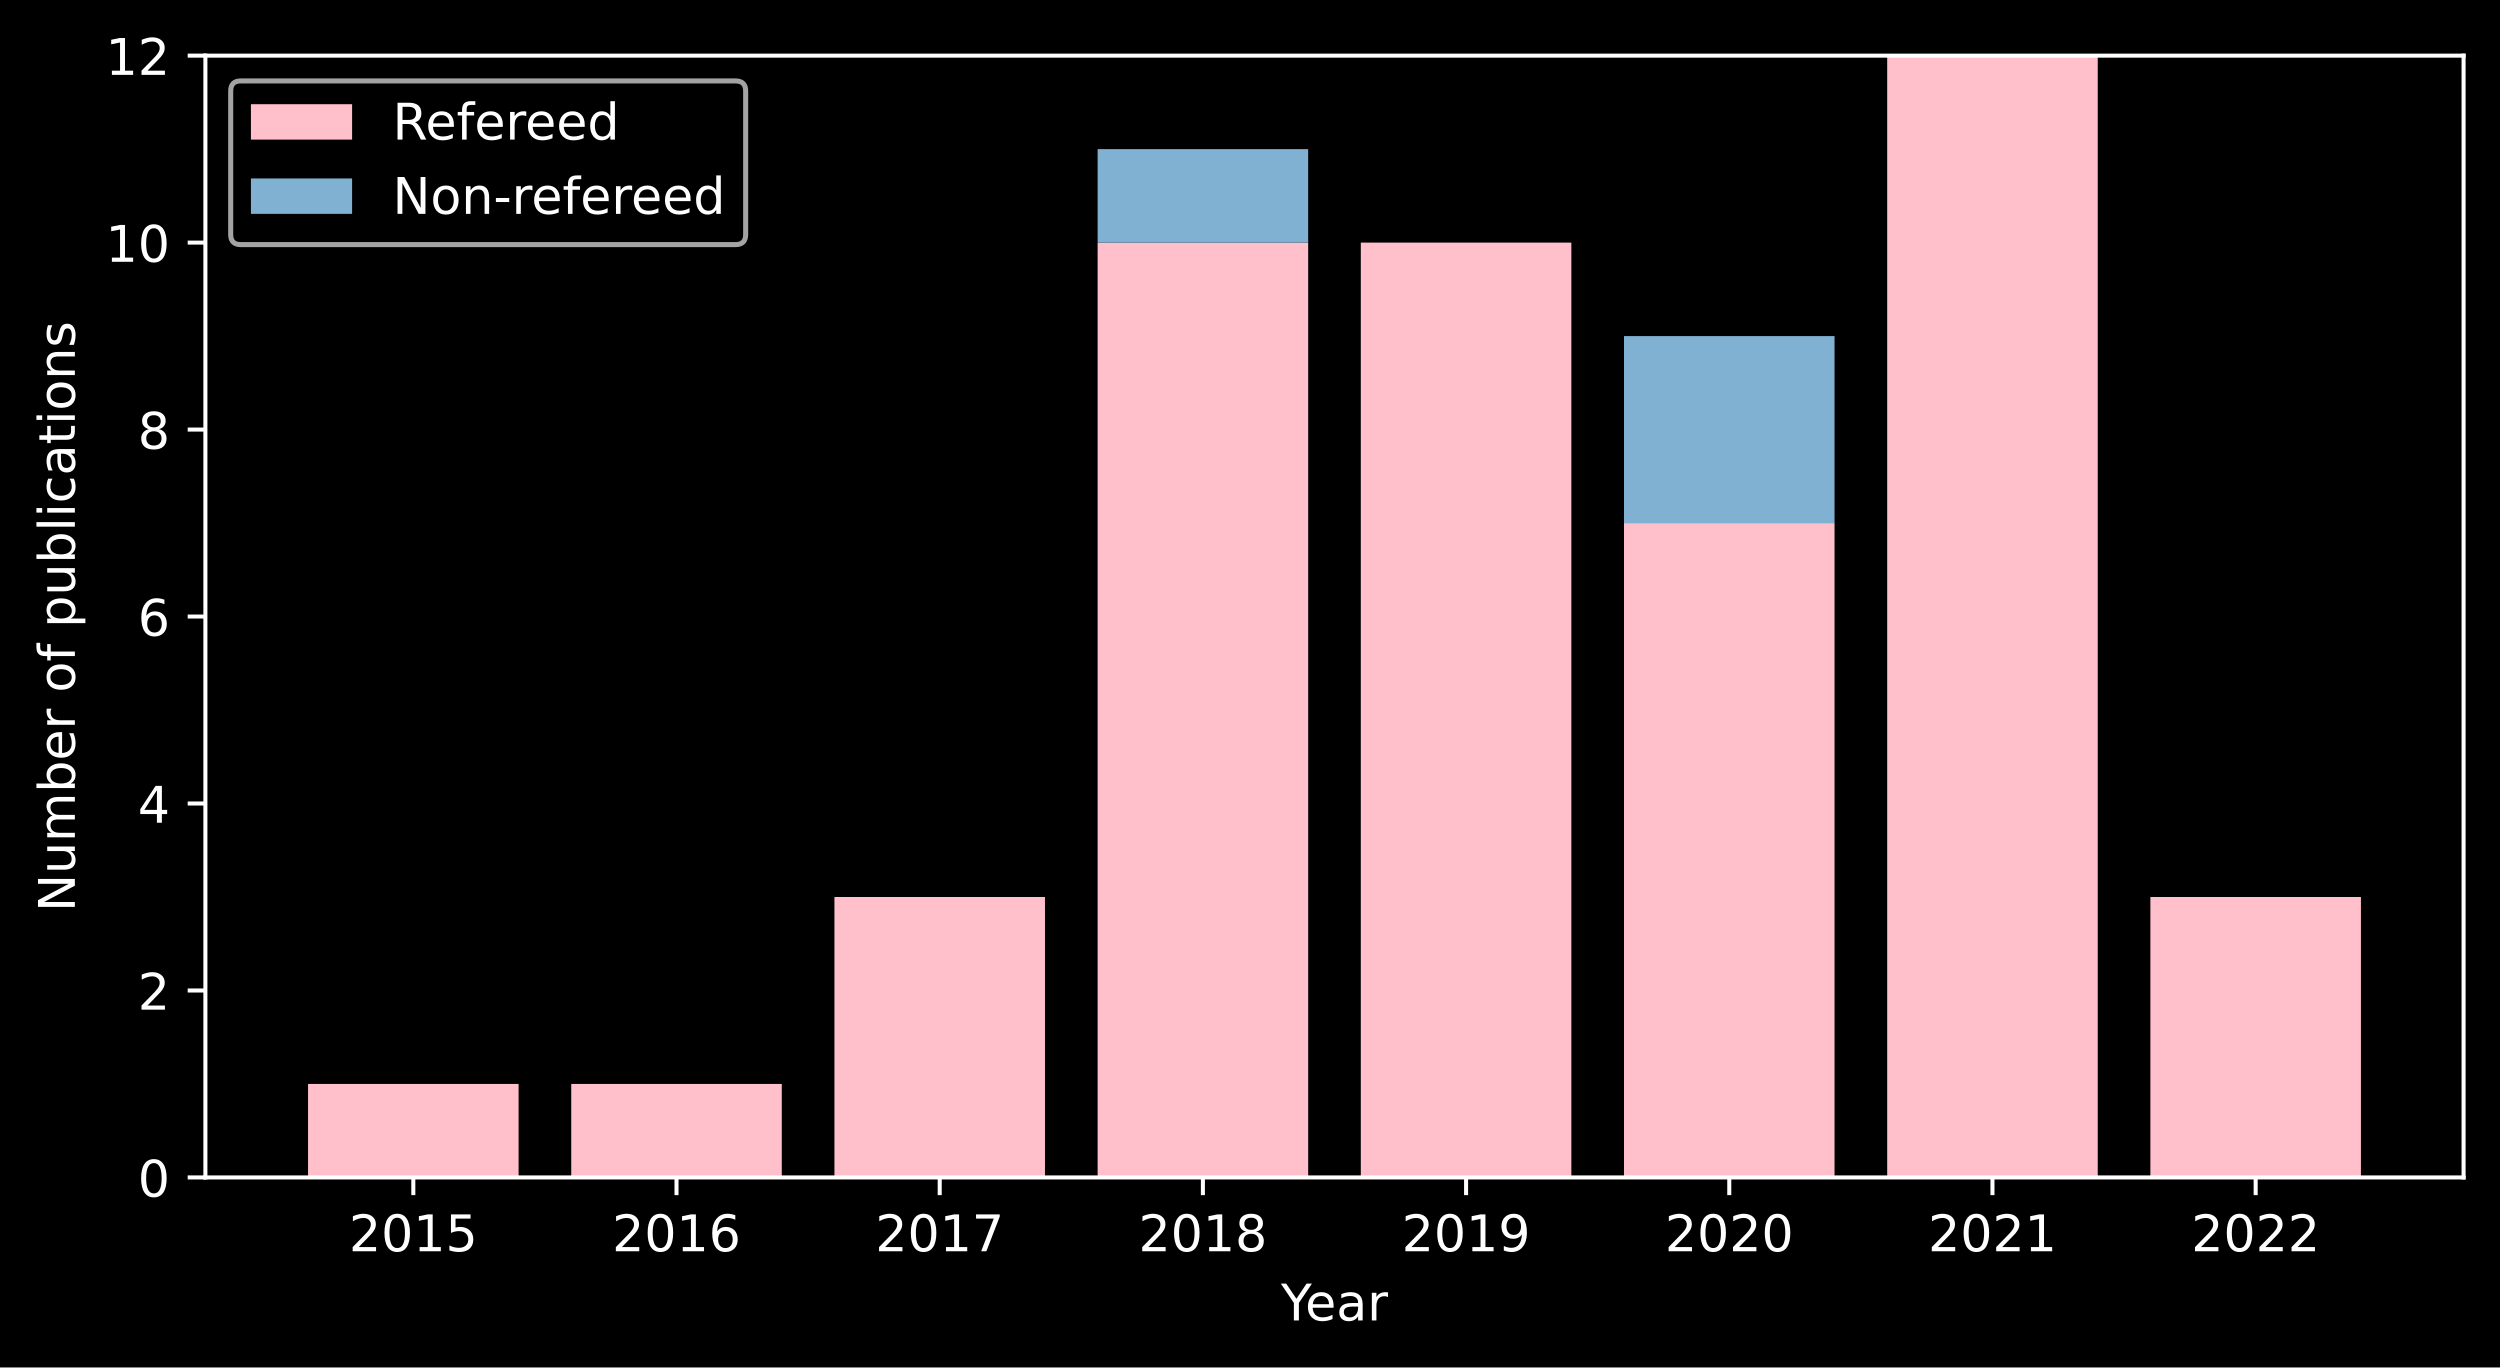
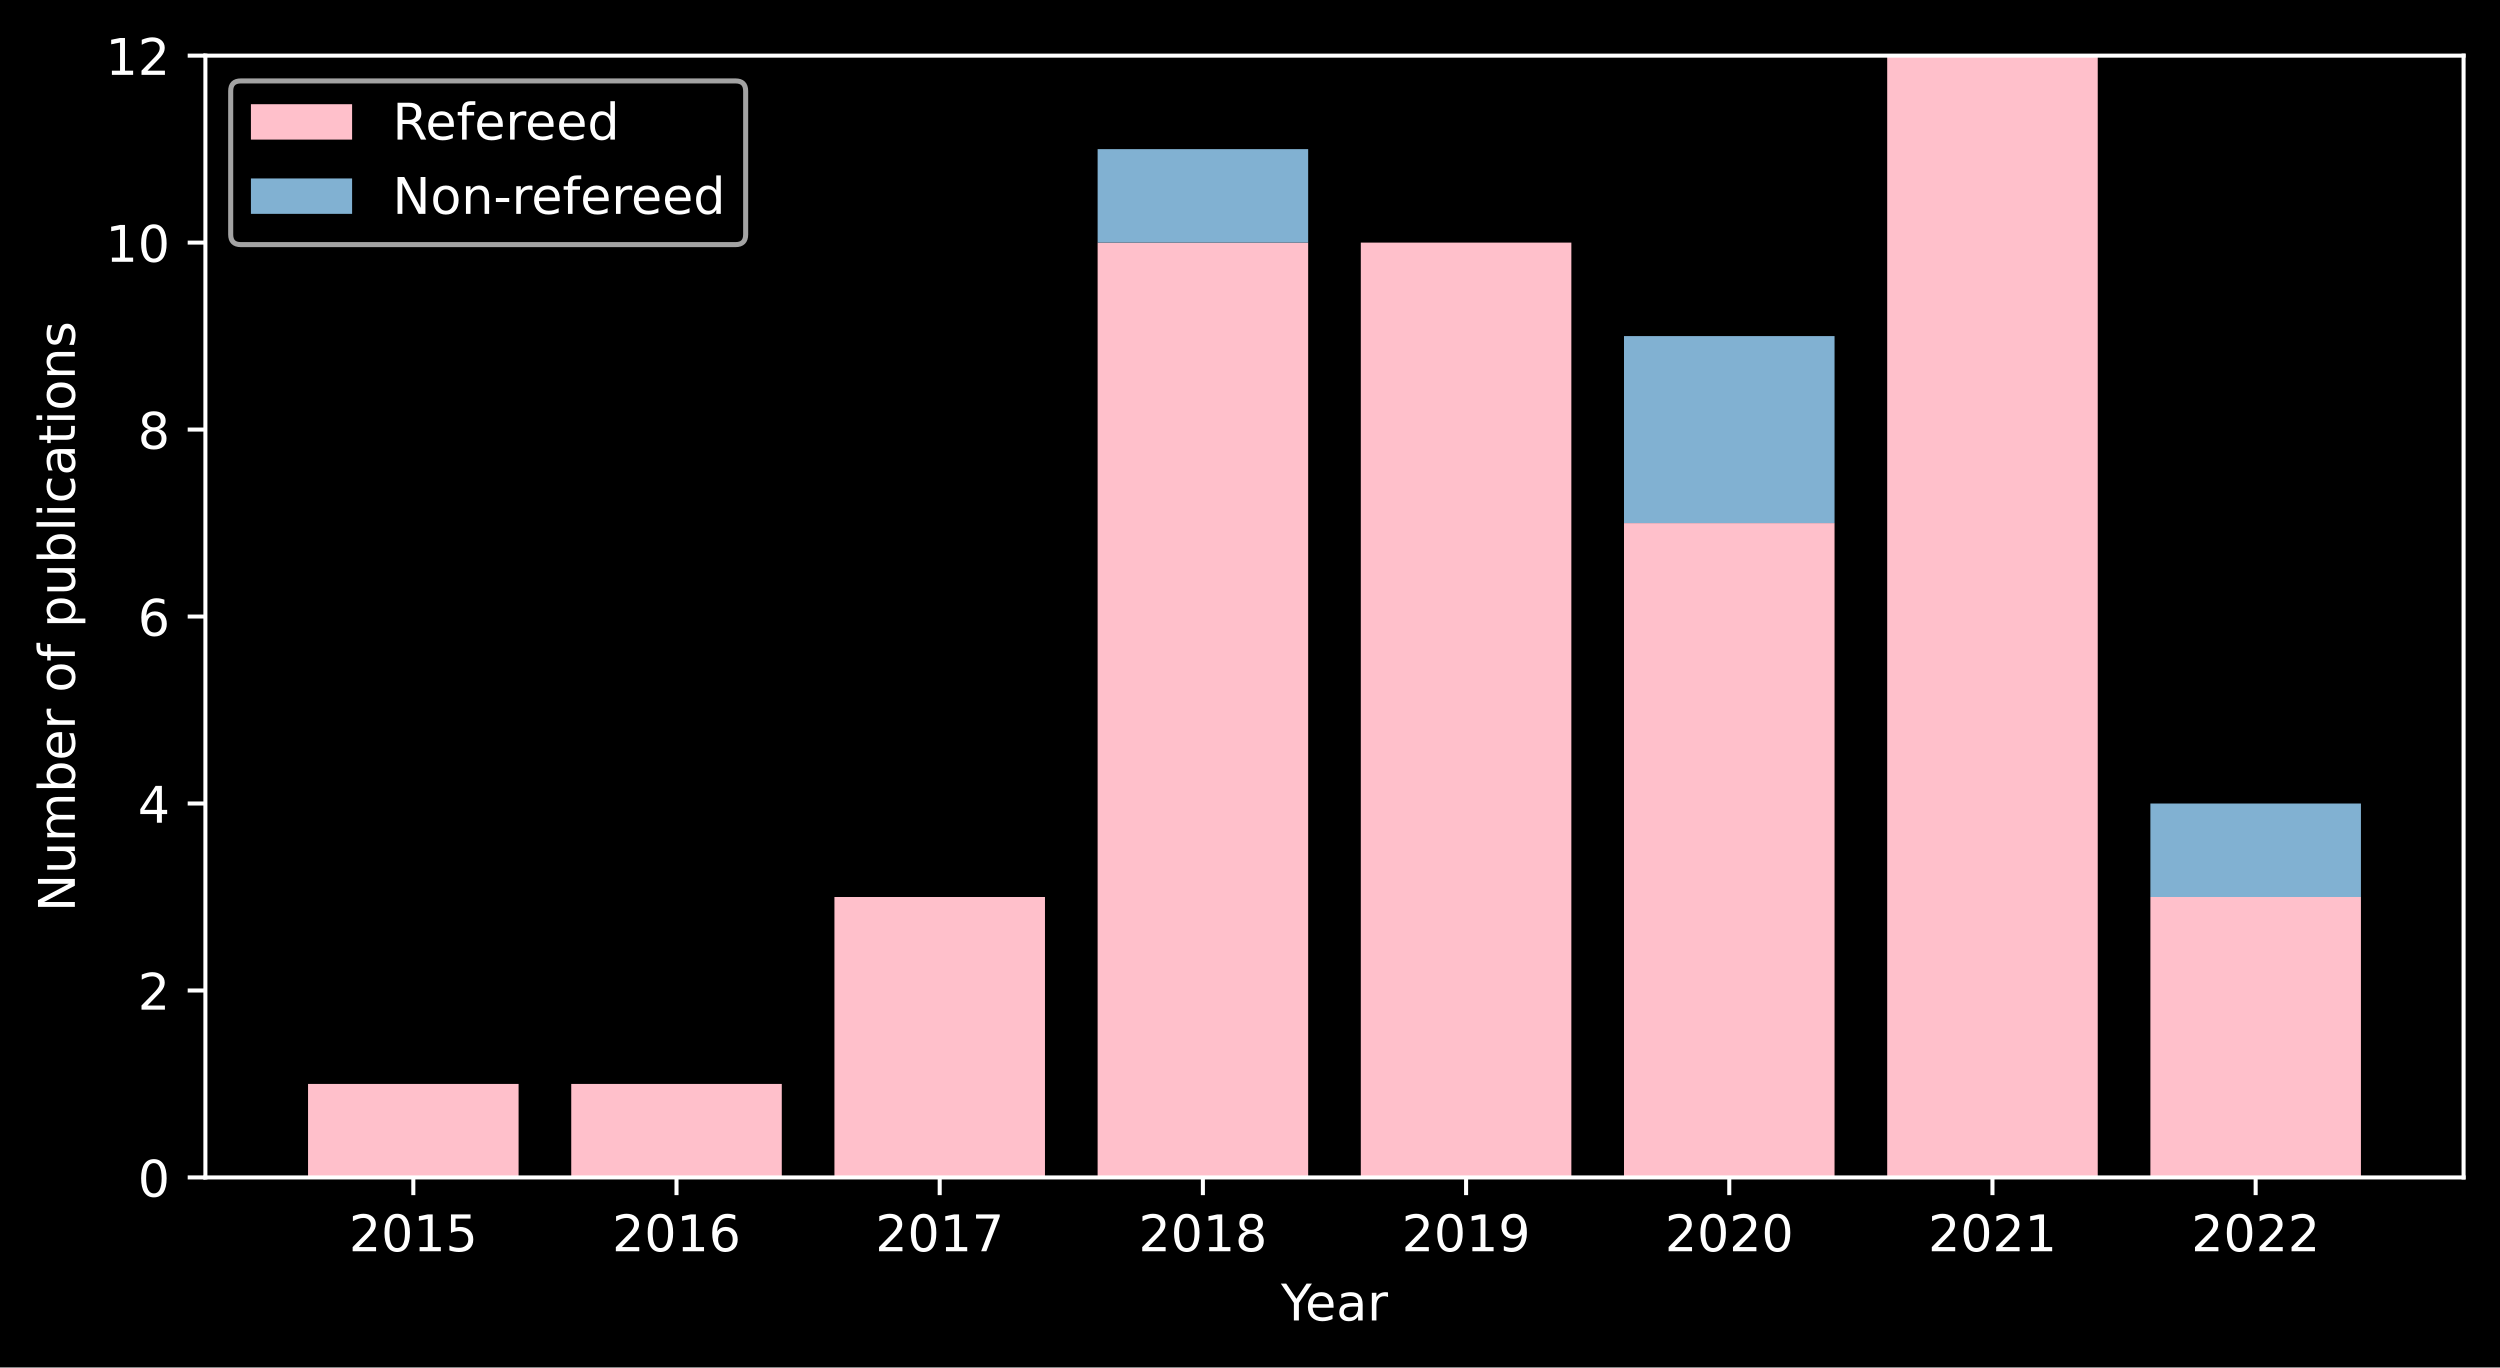
<svg xmlns="http://www.w3.org/2000/svg" xmlns:xlink="http://www.w3.org/1999/xlink" width="494.203pt" height="270.315pt" viewBox="0 0 494.203 270.315" version="1.1">
  <defs>
    <style type="text/css">*{stroke-linejoin: round; stroke-linecap: butt}</style>
  </defs>
  <g id="figure_1">
    <g id="patch_1">
      <path d="M 0 270.315  L 494.203 270.315  L 494.203 0  L 0 0  z " />
    </g>
    <g id="axes_1">
      <g id="patch_2">
        <path d="M 40.603 232.759  L 487.003 232.759  L 487.003 10.999  L 40.603 10.999  z " />
      </g>
      <g id="patch_3">
-         <path d="M 425.09 232.759  L 466.712 232.759  L 466.712 177.319  L 425.09 177.319  z " clip-path="url(#pf530184b97)" style="fill: #ffc0cb" />
+         <path d="M 425.09 232.759  L 466.712 232.759  L 466.712 177.319  L 425.09 177.319  z " clip-path="url(#pcf5560fb74)" style="fill: #ffc0cb" />
      </g>
      <g id="patch_4">
-         <path d="M 373.062 232.759  L 414.684 232.759  L 414.684 10.999  L 373.062 10.999  z " clip-path="url(#pf530184b97)" style="fill: #ffc0cb" />
+         <path d="M 373.062 232.759  L 414.684 232.759  L 414.684 10.999  L 373.062 10.999  z " clip-path="url(#pcf5560fb74)" style="fill: #ffc0cb" />
      </g>
      <g id="patch_5">
-         <path d="M 321.034 232.759  L 362.656 232.759  L 362.656 103.399  L 321.034 103.399  z " clip-path="url(#pf530184b97)" style="fill: #ffc0cb" />
+         <path d="M 321.034 232.759  L 362.656 232.759  L 362.656 103.399  L 321.034 103.399  z " clip-path="url(#pcf5560fb74)" style="fill: #ffc0cb" />
      </g>
      <g id="patch_6">
-         <path d="M 269.006 232.759  L 310.628 232.759  L 310.628 47.959  L 269.006 47.959  z " clip-path="url(#pf530184b97)" style="fill: #ffc0cb" />
+         <path d="M 269.006 232.759  L 310.628 232.759  L 310.628 47.959  L 269.006 47.959  z " clip-path="url(#pcf5560fb74)" style="fill: #ffc0cb" />
      </g>
      <g id="patch_7">
-         <path d="M 216.978 232.759  L 258.6 232.759  L 258.6 47.959  L 216.978 47.959  z " clip-path="url(#pf530184b97)" style="fill: #ffc0cb" />
+         <path d="M 216.978 232.759  L 258.6 232.759  L 258.6 47.959  L 216.978 47.959  z " clip-path="url(#pcf5560fb74)" style="fill: #ffc0cb" />
      </g>
      <g id="patch_8">
-         <path d="M 164.95 232.759  L 206.572 232.759  L 206.572 177.319  L 164.95 177.319  z " clip-path="url(#pf530184b97)" style="fill: #ffc0cb" />
+         <path d="M 164.95 232.759  L 206.572 232.759  L 206.572 177.319  L 164.95 177.319  z " clip-path="url(#pcf5560fb74)" style="fill: #ffc0cb" />
      </g>
      <g id="patch_9">
-         <path d="M 112.922 232.759  L 154.544 232.759  L 154.544 214.279  L 112.922 214.279  z " clip-path="url(#pf530184b97)" style="fill: #ffc0cb" />
+         <path d="M 112.922 232.759  L 154.544 232.759  L 154.544 214.279  L 112.922 214.279  z " clip-path="url(#pcf5560fb74)" style="fill: #ffc0cb" />
      </g>
      <g id="patch_10">
-         <path d="M 60.894 232.759  L 102.516 232.759  L 102.516 214.279  L 60.894 214.279  z " clip-path="url(#pf530184b97)" style="fill: #ffc0cb" />
+         <path d="M 60.894 232.759  L 102.516 232.759  L 102.516 214.279  L 60.894 214.279  z " clip-path="url(#pcf5560fb74)" style="fill: #ffc0cb" />
      </g>
      <g id="patch_11">
-         <path d="M 425.09 177.319  L 466.712 177.319  L 466.712 177.319  L 425.09 177.319  z " clip-path="url(#pf530184b97)" style="fill: #81b1d2" />
+         <path d="M 425.09 177.319  L 466.712 177.319  L 466.712 158.839  L 425.09 158.839  z " clip-path="url(#pcf5560fb74)" style="fill: #81b1d2" />
      </g>
      <g id="patch_12">
-         <path d="M 373.062 10.999  L 414.684 10.999  L 414.684 10.999  L 373.062 10.999  z " clip-path="url(#pf530184b97)" style="fill: #81b1d2" />
+         <path d="M 373.062 10.999  L 414.684 10.999  L 414.684 10.999  L 373.062 10.999  z " clip-path="url(#pcf5560fb74)" style="fill: #81b1d2" />
      </g>
      <g id="patch_13">
-         <path d="M 321.034 103.399  L 362.656 103.399  L 362.656 66.439  L 321.034 66.439  z " clip-path="url(#pf530184b97)" style="fill: #81b1d2" />
+         <path d="M 321.034 103.399  L 362.656 103.399  L 362.656 66.439  L 321.034 66.439  z " clip-path="url(#pcf5560fb74)" style="fill: #81b1d2" />
      </g>
      <g id="patch_14">
-         <path d="M 269.006 47.959  L 310.628 47.959  L 310.628 47.959  L 269.006 47.959  z " clip-path="url(#pf530184b97)" style="fill: #81b1d2" />
+         <path d="M 269.006 47.959  L 310.628 47.959  L 310.628 47.959  L 269.006 47.959  z " clip-path="url(#pcf5560fb74)" style="fill: #81b1d2" />
      </g>
      <g id="patch_15">
-         <path d="M 216.978 47.959  L 258.6 47.959  L 258.6 29.479  L 216.978 29.479  z " clip-path="url(#pf530184b97)" style="fill: #81b1d2" />
+         <path d="M 216.978 47.959  L 258.6 47.959  L 258.6 29.479  L 216.978 29.479  z " clip-path="url(#pcf5560fb74)" style="fill: #81b1d2" />
      </g>
      <g id="patch_16">
-         <path d="M 164.95 177.319  L 206.572 177.319  L 206.572 177.319  L 164.95 177.319  z " clip-path="url(#pf530184b97)" style="fill: #81b1d2" />
+         <path d="M 164.95 177.319  L 206.572 177.319  L 206.572 177.319  L 164.95 177.319  z " clip-path="url(#pcf5560fb74)" style="fill: #81b1d2" />
      </g>
      <g id="patch_17">
-         <path d="M 112.922 214.279  L 154.544 214.279  L 154.544 214.279  L 112.922 214.279  z " clip-path="url(#pf530184b97)" style="fill: #81b1d2" />
+         <path d="M 112.922 214.279  L 154.544 214.279  L 154.544 214.279  L 112.922 214.279  z " clip-path="url(#pcf5560fb74)" style="fill: #81b1d2" />
      </g>
      <g id="patch_18">
-         <path d="M 60.894 214.279  L 102.516 214.279  L 102.516 214.279  L 60.894 214.279  z " clip-path="url(#pf530184b97)" style="fill: #81b1d2" />
+         <path d="M 60.894 214.279  L 102.516 214.279  L 102.516 214.279  L 60.894 214.279  z " clip-path="url(#pcf5560fb74)" style="fill: #81b1d2" />
      </g>
      <g id="matplotlib.axis_1">
        <g id="xtick_1">
          <g id="line2d_1">
            <defs>
-               <path id="m9519fcb825" d="M 0 0  L 0 3.5  " style="stroke: #ffffff; stroke-width: 0.8" />
-             </defs>
-             <g>
-               <use xlink:href="#m9519fcb825" x="445.901" y="232.759" style="fill: #ffffff; stroke: #ffffff; stroke-width: 0.8" />
+               <path id="m2283ac51fc" d="M 0 0  L 0 3.5  " style="stroke: #ffffff; stroke-width: 0.8" />
+             </defs>
+             <g>
+               <use xlink:href="#m2283ac51fc" x="445.901" y="232.759" style="fill: #ffffff; stroke: #ffffff; stroke-width: 0.8" />
            </g>
          </g>
          <g id="text_1">
            <g style="fill: #ffffff" transform="translate(433.176 247.3577)scale(0.1 -0.1)">
              <defs>
                <path id="DejaVuSans-32" d="M 1228 531  L 3431 531  L 3431 0  L 469 0  L 469 531  Q 828 903 1448 1529  Q 2069 2156 2228 2338  Q 2531 2678 2651 2914  Q 2772 3150 2772 3378  Q 2772 3750 2511 3984  Q 2250 4219 1831 4219  Q 1534 4219 1204 4116  Q 875 4013 500 3803  L 500 4441  Q 881 4594 1212 4672  Q 1544 4750 1819 4750  Q 2544 4750 2975 4387  Q 3406 4025 3406 3419  Q 3406 3131 3298 2873  Q 3191 2616 2906 2266  Q 2828 2175 2409 1742  Q 1991 1309 1228 531  z " transform="scale(0.015625)" />
                <path id="DejaVuSans-30" d="M 2034 4250  Q 1547 4250 1301 3770  Q 1056 3291 1056 2328  Q 1056 1369 1301 889  Q 1547 409 2034 409  Q 2525 409 2770 889  Q 3016 1369 3016 2328  Q 3016 3291 2770 3770  Q 2525 4250 2034 4250  z M 2034 4750  Q 2819 4750 3233 4129  Q 3647 3509 3647 2328  Q 3647 1150 3233 529  Q 2819 -91 2034 -91  Q 1250 -91 836 529  Q 422 1150 422 2328  Q 422 3509 836 4129  Q 1250 4750 2034 4750  z " transform="scale(0.015625)" />
              </defs>
              <use xlink:href="#DejaVuSans-32" />
              <use xlink:href="#DejaVuSans-30" x="63.623" />
              <use xlink:href="#DejaVuSans-32" x="127.246" />
              <use xlink:href="#DejaVuSans-32" x="190.869" />
            </g>
          </g>
        </g>
        <g id="xtick_2">
          <g id="line2d_2">
            <g>
-               <use xlink:href="#m9519fcb825" x="393.873" y="232.759" style="fill: #ffffff; stroke: #ffffff; stroke-width: 0.8" />
+               <use xlink:href="#m2283ac51fc" x="393.873" y="232.759" style="fill: #ffffff; stroke: #ffffff; stroke-width: 0.8" />
            </g>
          </g>
          <g id="text_2">
            <g style="fill: #ffffff" transform="translate(381.1481 247.3577)scale(0.1 -0.1)">
              <defs>
                <path id="DejaVuSans-31" d="M 794 531  L 1825 531  L 1825 4091  L 703 3866  L 703 4441  L 1819 4666  L 2450 4666  L 2450 531  L 3481 531  L 3481 0  L 794 0  L 794 531  z " transform="scale(0.015625)" />
              </defs>
              <use xlink:href="#DejaVuSans-32" />
              <use xlink:href="#DejaVuSans-30" x="63.623" />
              <use xlink:href="#DejaVuSans-32" x="127.246" />
              <use xlink:href="#DejaVuSans-31" x="190.869" />
            </g>
          </g>
        </g>
        <g id="xtick_3">
          <g id="line2d_3">
            <g>
-               <use xlink:href="#m9519fcb825" x="341.845" y="232.759" style="fill: #ffffff; stroke: #ffffff; stroke-width: 0.8" />
+               <use xlink:href="#m2283ac51fc" x="341.845" y="232.759" style="fill: #ffffff; stroke: #ffffff; stroke-width: 0.8" />
            </g>
          </g>
          <g id="text_3">
            <g style="fill: #ffffff" transform="translate(329.1201 247.3577)scale(0.1 -0.1)">
              <use xlink:href="#DejaVuSans-32" />
              <use xlink:href="#DejaVuSans-30" x="63.623" />
              <use xlink:href="#DejaVuSans-32" x="127.246" />
              <use xlink:href="#DejaVuSans-30" x="190.869" />
            </g>
          </g>
        </g>
        <g id="xtick_4">
          <g id="line2d_4">
            <g>
-               <use xlink:href="#m9519fcb825" x="289.817" y="232.759" style="fill: #ffffff; stroke: #ffffff; stroke-width: 0.8" />
+               <use xlink:href="#m2283ac51fc" x="289.817" y="232.759" style="fill: #ffffff; stroke: #ffffff; stroke-width: 0.8" />
            </g>
          </g>
          <g id="text_4">
            <g style="fill: #ffffff" transform="translate(277.0921 247.3577)scale(0.1 -0.1)">
              <defs>
                <path id="DejaVuSans-39" d="M 703 97  L 703 672  Q 941 559 1184 500  Q 1428 441 1663 441  Q 2288 441 2617 861  Q 2947 1281 2994 2138  Q 2813 1869 2534 1725  Q 2256 1581 1919 1581  Q 1219 1581 811 2004  Q 403 2428 403 3163  Q 403 3881 828 4315  Q 1253 4750 1959 4750  Q 2769 4750 3195 4129  Q 3622 3509 3622 2328  Q 3622 1225 3098 567  Q 2575 -91 1691 -91  Q 1453 -91 1209 -44  Q 966 3 703 97  z M 1959 2075  Q 2384 2075 2632 2365  Q 2881 2656 2881 3163  Q 2881 3666 2632 3958  Q 2384 4250 1959 4250  Q 1534 4250 1286 3958  Q 1038 3666 1038 3163  Q 1038 2656 1286 2365  Q 1534 2075 1959 2075  z " transform="scale(0.015625)" />
              </defs>
              <use xlink:href="#DejaVuSans-32" />
              <use xlink:href="#DejaVuSans-30" x="63.623" />
              <use xlink:href="#DejaVuSans-31" x="127.246" />
              <use xlink:href="#DejaVuSans-39" x="190.869" />
            </g>
          </g>
        </g>
        <g id="xtick_5">
          <g id="line2d_5">
            <g>
-               <use xlink:href="#m9519fcb825" x="237.789" y="232.759" style="fill: #ffffff; stroke: #ffffff; stroke-width: 0.8" />
+               <use xlink:href="#m2283ac51fc" x="237.789" y="232.759" style="fill: #ffffff; stroke: #ffffff; stroke-width: 0.8" />
            </g>
          </g>
          <g id="text_5">
            <g style="fill: #ffffff" transform="translate(225.0641 247.3577)scale(0.1 -0.1)">
              <defs>
                <path id="DejaVuSans-38" d="M 2034 2216  Q 1584 2216 1326 1975  Q 1069 1734 1069 1313  Q 1069 891 1326 650  Q 1584 409 2034 409  Q 2484 409 2743 651  Q 3003 894 3003 1313  Q 3003 1734 2745 1975  Q 2488 2216 2034 2216  z M 1403 2484  Q 997 2584 770 2862  Q 544 3141 544 3541  Q 544 4100 942 4425  Q 1341 4750 2034 4750  Q 2731 4750 3128 4425  Q 3525 4100 3525 3541  Q 3525 3141 3298 2862  Q 3072 2584 2669 2484  Q 3125 2378 3379 2068  Q 3634 1759 3634 1313  Q 3634 634 3220 271  Q 2806 -91 2034 -91  Q 1263 -91 848 271  Q 434 634 434 1313  Q 434 1759 690 2068  Q 947 2378 1403 2484  z M 1172 3481  Q 1172 3119 1398 2916  Q 1625 2713 2034 2713  Q 2441 2713 2670 2916  Q 2900 3119 2900 3481  Q 2900 3844 2670 4047  Q 2441 4250 2034 4250  Q 1625 4250 1398 4047  Q 1172 3844 1172 3481  z " transform="scale(0.015625)" />
              </defs>
              <use xlink:href="#DejaVuSans-32" />
              <use xlink:href="#DejaVuSans-30" x="63.623" />
              <use xlink:href="#DejaVuSans-31" x="127.246" />
              <use xlink:href="#DejaVuSans-38" x="190.869" />
            </g>
          </g>
        </g>
        <g id="xtick_6">
          <g id="line2d_6">
            <g>
-               <use xlink:href="#m9519fcb825" x="185.761" y="232.759" style="fill: #ffffff; stroke: #ffffff; stroke-width: 0.8" />
+               <use xlink:href="#m2283ac51fc" x="185.761" y="232.759" style="fill: #ffffff; stroke: #ffffff; stroke-width: 0.8" />
            </g>
          </g>
          <g id="text_6">
            <g style="fill: #ffffff" transform="translate(173.0362 247.3577)scale(0.1 -0.1)">
              <defs>
                <path id="DejaVuSans-37" d="M 525 4666  L 3525 4666  L 3525 4397  L 1831 0  L 1172 0  L 2766 4134  L 525 4134  L 525 4666  z " transform="scale(0.015625)" />
              </defs>
              <use xlink:href="#DejaVuSans-32" />
              <use xlink:href="#DejaVuSans-30" x="63.623" />
              <use xlink:href="#DejaVuSans-31" x="127.246" />
              <use xlink:href="#DejaVuSans-37" x="190.869" />
            </g>
          </g>
        </g>
        <g id="xtick_7">
          <g id="line2d_7">
            <g>
-               <use xlink:href="#m9519fcb825" x="133.733" y="232.759" style="fill: #ffffff; stroke: #ffffff; stroke-width: 0.8" />
+               <use xlink:href="#m2283ac51fc" x="133.733" y="232.759" style="fill: #ffffff; stroke: #ffffff; stroke-width: 0.8" />
            </g>
          </g>
          <g id="text_7">
            <g style="fill: #ffffff" transform="translate(121.0082 247.3577)scale(0.1 -0.1)">
              <defs>
                <path id="DejaVuSans-36" d="M 2113 2584  Q 1688 2584 1439 2293  Q 1191 2003 1191 1497  Q 1191 994 1439 701  Q 1688 409 2113 409  Q 2538 409 2786 701  Q 3034 994 3034 1497  Q 3034 2003 2786 2293  Q 2538 2584 2113 2584  z M 3366 4563  L 3366 3988  Q 3128 4100 2886 4159  Q 2644 4219 2406 4219  Q 1781 4219 1451 3797  Q 1122 3375 1075 2522  Q 1259 2794 1537 2939  Q 1816 3084 2150 3084  Q 2853 3084 3261 2657  Q 3669 2231 3669 1497  Q 3669 778 3244 343  Q 2819 -91 2113 -91  Q 1303 -91 875 529  Q 447 1150 447 2328  Q 447 3434 972 4092  Q 1497 4750 2381 4750  Q 2619 4750 2861 4703  Q 3103 4656 3366 4563  z " transform="scale(0.015625)" />
              </defs>
              <use xlink:href="#DejaVuSans-32" />
              <use xlink:href="#DejaVuSans-30" x="63.623" />
              <use xlink:href="#DejaVuSans-31" x="127.246" />
              <use xlink:href="#DejaVuSans-36" x="190.869" />
            </g>
          </g>
        </g>
        <g id="xtick_8">
          <g id="line2d_8">
            <g>
-               <use xlink:href="#m9519fcb825" x="81.705" y="232.759" style="fill: #ffffff; stroke: #ffffff; stroke-width: 0.8" />
+               <use xlink:href="#m2283ac51fc" x="81.705" y="232.759" style="fill: #ffffff; stroke: #ffffff; stroke-width: 0.8" />
            </g>
          </g>
          <g id="text_8">
            <g style="fill: #ffffff" transform="translate(68.98022 247.3577)scale(0.1 -0.1)">
              <defs>
                <path id="DejaVuSans-35" d="M 691 4666  L 3169 4666  L 3169 4134  L 1269 4134  L 1269 2991  Q 1406 3038 1543 3061  Q 1681 3084 1819 3084  Q 2600 3084 3056 2656  Q 3513 2228 3513 1497  Q 3513 744 3044 326  Q 2575 -91 1722 -91  Q 1428 -91 1123 -41  Q 819 9 494 109  L 494 744  Q 775 591 1075 516  Q 1375 441 1709 441  Q 2250 441 2565 725  Q 2881 1009 2881 1497  Q 2881 1984 2565 2268  Q 2250 2553 1709 2553  Q 1456 2553 1204 2497  Q 953 2441 691 2322  L 691 4666  z " transform="scale(0.015625)" />
              </defs>
              <use xlink:href="#DejaVuSans-32" />
              <use xlink:href="#DejaVuSans-30" x="63.623" />
              <use xlink:href="#DejaVuSans-31" x="127.246" />
              <use xlink:href="#DejaVuSans-35" x="190.869" />
            </g>
          </g>
        </g>
        <g id="text_9">
          <g style="fill: #ffffff" transform="translate(253.2156 261.0358)scale(0.1 -0.1)">
            <defs>
              <path id="DejaVuSans-59" d="M -13 4666  L 666 4666  L 1959 2747  L 3244 4666  L 3922 4666  L 2272 2222  L 2272 0  L 1638 0  L 1638 2222  L -13 4666  z " transform="scale(0.015625)" />
              <path id="DejaVuSans-65" d="M 3597 1894  L 3597 1613  L 953 1613  Q 991 1019 1311 708  Q 1631 397 2203 397  Q 2534 397 2845 478  Q 3156 559 3463 722  L 3463 178  Q 3153 47 2828 -22  Q 2503 -91 2169 -91  Q 1331 -91 842 396  Q 353 884 353 1716  Q 353 2575 817 3079  Q 1281 3584 2069 3584  Q 2775 3584 3186 3129  Q 3597 2675 3597 1894  z M 3022 2063  Q 3016 2534 2758 2815  Q 2500 3097 2075 3097  Q 1594 3097 1305 2825  Q 1016 2553 972 2059  L 3022 2063  z " transform="scale(0.015625)" />
              <path id="DejaVuSans-61" d="M 2194 1759  Q 1497 1759 1228 1600  Q 959 1441 959 1056  Q 959 750 1161 570  Q 1363 391 1709 391  Q 2188 391 2477 730  Q 2766 1069 2766 1631  L 2766 1759  L 2194 1759  z M 3341 1997  L 3341 0  L 2766 0  L 2766 531  Q 2569 213 2275 61  Q 1981 -91 1556 -91  Q 1019 -91 701 211  Q 384 513 384 1019  Q 384 1609 779 1909  Q 1175 2209 1959 2209  L 2766 2209  L 2766 2266  Q 2766 2663 2505 2880  Q 2244 3097 1772 3097  Q 1472 3097 1187 3025  Q 903 2953 641 2809  L 641 3341  Q 956 3463 1253 3523  Q 1550 3584 1831 3584  Q 2591 3584 2966 3190  Q 3341 2797 3341 1997  z " transform="scale(0.015625)" />
              <path id="DejaVuSans-72" d="M 2631 2963  Q 2534 3019 2420 3045  Q 2306 3072 2169 3072  Q 1681 3072 1420 2755  Q 1159 2438 1159 1844  L 1159 0  L 581 0  L 581 3500  L 1159 3500  L 1159 2956  Q 1341 3275 1631 3429  Q 1922 3584 2338 3584  Q 2397 3584 2469 3576  Q 2541 3569 2628 3553  L 2631 2963  z " transform="scale(0.015625)" />
            </defs>
            <use xlink:href="#DejaVuSans-59" />
            <use xlink:href="#DejaVuSans-65" x="47.834" />
            <use xlink:href="#DejaVuSans-61" x="109.357" />
            <use xlink:href="#DejaVuSans-72" x="170.637" />
          </g>
        </g>
      </g>
      <g id="matplotlib.axis_2">
        <g id="ytick_1">
          <g id="line2d_9">
            <defs>
-               <path id="m4860d0507b" d="M 0 0  L -3.5 0  " style="stroke: #ffffff; stroke-width: 0.8" />
-             </defs>
-             <g>
-               <use xlink:href="#m4860d0507b" x="40.603" y="232.759" style="fill: #ffffff; stroke: #ffffff; stroke-width: 0.8" />
+               <path id="maf695a6984" d="M 0 0  L -3.5 0  " style="stroke: #ffffff; stroke-width: 0.8" />
+             </defs>
+             <g>
+               <use xlink:href="#maf695a6984" x="40.603" y="232.759" style="fill: #ffffff; stroke: #ffffff; stroke-width: 0.8" />
            </g>
          </g>
          <g id="text_10">
            <g style="fill: #ffffff" transform="translate(27.24063 236.5584)scale(0.1 -0.1)">
              <use xlink:href="#DejaVuSans-30" />
            </g>
          </g>
        </g>
        <g id="ytick_2">
          <g id="line2d_10">
            <g>
-               <use xlink:href="#m4860d0507b" x="40.603" y="195.799" style="fill: #ffffff; stroke: #ffffff; stroke-width: 0.8" />
+               <use xlink:href="#maf695a6984" x="40.603" y="195.799" style="fill: #ffffff; stroke: #ffffff; stroke-width: 0.8" />
            </g>
          </g>
          <g id="text_11">
            <g style="fill: #ffffff" transform="translate(27.24063 199.5984)scale(0.1 -0.1)">
              <use xlink:href="#DejaVuSans-32" />
            </g>
          </g>
        </g>
        <g id="ytick_3">
          <g id="line2d_11">
            <g>
-               <use xlink:href="#m4860d0507b" x="40.603" y="158.839" style="fill: #ffffff; stroke: #ffffff; stroke-width: 0.8" />
+               <use xlink:href="#maf695a6984" x="40.603" y="158.839" style="fill: #ffffff; stroke: #ffffff; stroke-width: 0.8" />
            </g>
          </g>
          <g id="text_12">
            <g style="fill: #ffffff" transform="translate(27.24063 162.6384)scale(0.1 -0.1)">
              <defs>
                <path id="DejaVuSans-34" d="M 2419 4116  L 825 1625  L 2419 1625  L 2419 4116  z M 2253 4666  L 3047 4666  L 3047 1625  L 3713 1625  L 3713 1100  L 3047 1100  L 3047 0  L 2419 0  L 2419 1100  L 313 1100  L 313 1709  L 2253 4666  z " transform="scale(0.015625)" />
              </defs>
              <use xlink:href="#DejaVuSans-34" />
            </g>
          </g>
        </g>
        <g id="ytick_4">
          <g id="line2d_12">
            <g>
-               <use xlink:href="#m4860d0507b" x="40.603" y="121.879" style="fill: #ffffff; stroke: #ffffff; stroke-width: 0.8" />
+               <use xlink:href="#maf695a6984" x="40.603" y="121.879" style="fill: #ffffff; stroke: #ffffff; stroke-width: 0.8" />
            </g>
          </g>
          <g id="text_13">
            <g style="fill: #ffffff" transform="translate(27.24063 125.6784)scale(0.1 -0.1)">
              <use xlink:href="#DejaVuSans-36" />
            </g>
          </g>
        </g>
        <g id="ytick_5">
          <g id="line2d_13">
            <g>
-               <use xlink:href="#m4860d0507b" x="40.603" y="84.919" style="fill: #ffffff; stroke: #ffffff; stroke-width: 0.8" />
+               <use xlink:href="#maf695a6984" x="40.603" y="84.919" style="fill: #ffffff; stroke: #ffffff; stroke-width: 0.8" />
            </g>
          </g>
          <g id="text_14">
            <g style="fill: #ffffff" transform="translate(27.24063 88.71844)scale(0.1 -0.1)">
              <use xlink:href="#DejaVuSans-38" />
            </g>
          </g>
        </g>
        <g id="ytick_6">
          <g id="line2d_14">
            <g>
-               <use xlink:href="#m4860d0507b" x="40.603" y="47.959" style="fill: #ffffff; stroke: #ffffff; stroke-width: 0.8" />
+               <use xlink:href="#maf695a6984" x="40.603" y="47.959" style="fill: #ffffff; stroke: #ffffff; stroke-width: 0.8" />
            </g>
          </g>
          <g id="text_15">
            <g style="fill: #ffffff" transform="translate(20.87813 51.75844)scale(0.1 -0.1)">
              <use xlink:href="#DejaVuSans-31" />
              <use xlink:href="#DejaVuSans-30" x="63.623" />
            </g>
          </g>
        </g>
        <g id="ytick_7">
          <g id="line2d_15">
            <g>
-               <use xlink:href="#m4860d0507b" x="40.603" y="10.999" style="fill: #ffffff; stroke: #ffffff; stroke-width: 0.8" />
+               <use xlink:href="#maf695a6984" x="40.603" y="10.999" style="fill: #ffffff; stroke: #ffffff; stroke-width: 0.8" />
            </g>
          </g>
          <g id="text_16">
            <g style="fill: #ffffff" transform="translate(20.87813 14.79844)scale(0.1 -0.1)">
              <use xlink:href="#DejaVuSans-31" />
              <use xlink:href="#DejaVuSans-32" x="63.623" />
            </g>
          </g>
        </g>
        <g id="text_17">
          <g style="fill: #ffffff" transform="translate(14.79844 180.2534)rotate(-90)scale(0.1 -0.1)">
            <defs>
              <path id="DejaVuSans-4e" d="M 628 4666  L 1478 4666  L 3547 763  L 3547 4666  L 4159 4666  L 4159 0  L 3309 0  L 1241 3903  L 1241 0  L 628 0  L 628 4666  z " transform="scale(0.015625)" />
              <path id="DejaVuSans-75" d="M 544 1381  L 544 3500  L 1119 3500  L 1119 1403  Q 1119 906 1312 657  Q 1506 409 1894 409  Q 2359 409 2629 706  Q 2900 1003 2900 1516  L 2900 3500  L 3475 3500  L 3475 0  L 2900 0  L 2900 538  Q 2691 219 2414 64  Q 2138 -91 1772 -91  Q 1169 -91 856 284  Q 544 659 544 1381  z M 1991 3584  L 1991 3584  z " transform="scale(0.015625)" />
              <path id="DejaVuSans-6d" d="M 3328 2828  Q 3544 3216 3844 3400  Q 4144 3584 4550 3584  Q 5097 3584 5394 3201  Q 5691 2819 5691 2113  L 5691 0  L 5113 0  L 5113 2094  Q 5113 2597 4934 2840  Q 4756 3084 4391 3084  Q 3944 3084 3684 2787  Q 3425 2491 3425 1978  L 3425 0  L 2847 0  L 2847 2094  Q 2847 2600 2669 2842  Q 2491 3084 2119 3084  Q 1678 3084 1418 2786  Q 1159 2488 1159 1978  L 1159 0  L 581 0  L 581 3500  L 1159 3500  L 1159 2956  Q 1356 3278 1631 3431  Q 1906 3584 2284 3584  Q 2666 3584 2933 3390  Q 3200 3197 3328 2828  z " transform="scale(0.015625)" />
              <path id="DejaVuSans-62" d="M 3116 1747  Q 3116 2381 2855 2742  Q 2594 3103 2138 3103  Q 1681 3103 1420 2742  Q 1159 2381 1159 1747  Q 1159 1113 1420 752  Q 1681 391 2138 391  Q 2594 391 2855 752  Q 3116 1113 3116 1747  z M 1159 2969  Q 1341 3281 1617 3432  Q 1894 3584 2278 3584  Q 2916 3584 3314 3078  Q 3713 2572 3713 1747  Q 3713 922 3314 415  Q 2916 -91 2278 -91  Q 1894 -91 1617 61  Q 1341 213 1159 525  L 1159 0  L 581 0  L 581 4863  L 1159 4863  L 1159 2969  z " transform="scale(0.015625)" />
              <path id="DejaVuSans-20" transform="scale(0.015625)" />
              <path id="DejaVuSans-6f" d="M 1959 3097  Q 1497 3097 1228 2736  Q 959 2375 959 1747  Q 959 1119 1226 758  Q 1494 397 1959 397  Q 2419 397 2687 759  Q 2956 1122 2956 1747  Q 2956 2369 2687 2733  Q 2419 3097 1959 3097  z M 1959 3584  Q 2709 3584 3137 3096  Q 3566 2609 3566 1747  Q 3566 888 3137 398  Q 2709 -91 1959 -91  Q 1206 -91 779 398  Q 353 888 353 1747  Q 353 2609 779 3096  Q 1206 3584 1959 3584  z " transform="scale(0.015625)" />
              <path id="DejaVuSans-66" d="M 2375 4863  L 2375 4384  L 1825 4384  Q 1516 4384 1395 4259  Q 1275 4134 1275 3809  L 1275 3500  L 2222 3500  L 2222 3053  L 1275 3053  L 1275 0  L 697 0  L 697 3053  L 147 3053  L 147 3500  L 697 3500  L 697 3744  Q 697 4328 969 4595  Q 1241 4863 1831 4863  L 2375 4863  z " transform="scale(0.015625)" />
              <path id="DejaVuSans-70" d="M 1159 525  L 1159 -1331  L 581 -1331  L 581 3500  L 1159 3500  L 1159 2969  Q 1341 3281 1617 3432  Q 1894 3584 2278 3584  Q 2916 3584 3314 3078  Q 3713 2572 3713 1747  Q 3713 922 3314 415  Q 2916 -91 2278 -91  Q 1894 -91 1617 61  Q 1341 213 1159 525  z M 3116 1747  Q 3116 2381 2855 2742  Q 2594 3103 2138 3103  Q 1681 3103 1420 2742  Q 1159 2381 1159 1747  Q 1159 1113 1420 752  Q 1681 391 2138 391  Q 2594 391 2855 752  Q 3116 1113 3116 1747  z " transform="scale(0.015625)" />
              <path id="DejaVuSans-6c" d="M 603 4863  L 1178 4863  L 1178 0  L 603 0  L 603 4863  z " transform="scale(0.015625)" />
              <path id="DejaVuSans-69" d="M 603 3500  L 1178 3500  L 1178 0  L 603 0  L 603 3500  z M 603 4863  L 1178 4863  L 1178 4134  L 603 4134  L 603 4863  z " transform="scale(0.015625)" />
              <path id="DejaVuSans-63" d="M 3122 3366  L 3122 2828  Q 2878 2963 2633 3030  Q 2388 3097 2138 3097  Q 1578 3097 1268 2742  Q 959 2388 959 1747  Q 959 1106 1268 751  Q 1578 397 2138 397  Q 2388 397 2633 464  Q 2878 531 3122 666  L 3122 134  Q 2881 22 2623 -34  Q 2366 -91 2075 -91  Q 1284 -91 818 406  Q 353 903 353 1747  Q 353 2603 823 3093  Q 1294 3584 2113 3584  Q 2378 3584 2631 3529  Q 2884 3475 3122 3366  z " transform="scale(0.015625)" />
              <path id="DejaVuSans-74" d="M 1172 4494  L 1172 3500  L 2356 3500  L 2356 3053  L 1172 3053  L 1172 1153  Q 1172 725 1289 603  Q 1406 481 1766 481  L 2356 481  L 2356 0  L 1766 0  Q 1100 0 847 248  Q 594 497 594 1153  L 594 3053  L 172 3053  L 172 3500  L 594 3500  L 594 4494  L 1172 4494  z " transform="scale(0.015625)" />
              <path id="DejaVuSans-6e" d="M 3513 2113  L 3513 0  L 2938 0  L 2938 2094  Q 2938 2591 2744 2837  Q 2550 3084 2163 3084  Q 1697 3084 1428 2787  Q 1159 2491 1159 1978  L 1159 0  L 581 0  L 581 3500  L 1159 3500  L 1159 2956  Q 1366 3272 1645 3428  Q 1925 3584 2291 3584  Q 2894 3584 3203 3211  Q 3513 2838 3513 2113  z " transform="scale(0.015625)" />
              <path id="DejaVuSans-73" d="M 2834 3397  L 2834 2853  Q 2591 2978 2328 3040  Q 2066 3103 1784 3103  Q 1356 3103 1142 2972  Q 928 2841 928 2578  Q 928 2378 1081 2264  Q 1234 2150 1697 2047  L 1894 2003  Q 2506 1872 2764 1633  Q 3022 1394 3022 966  Q 3022 478 2636 193  Q 2250 -91 1575 -91  Q 1294 -91 989 -36  Q 684 19 347 128  L 347 722  Q 666 556 975 473  Q 1284 391 1588 391  Q 1994 391 2212 530  Q 2431 669 2431 922  Q 2431 1156 2273 1281  Q 2116 1406 1581 1522  L 1381 1569  Q 847 1681 609 1914  Q 372 2147 372 2553  Q 372 3047 722 3315  Q 1072 3584 1716 3584  Q 2034 3584 2315 3537  Q 2597 3491 2834 3397  z " transform="scale(0.015625)" />
            </defs>
            <use xlink:href="#DejaVuSans-4e" />
            <use xlink:href="#DejaVuSans-75" x="74.805" />
            <use xlink:href="#DejaVuSans-6d" x="138.184" />
            <use xlink:href="#DejaVuSans-62" x="235.596" />
            <use xlink:href="#DejaVuSans-65" x="299.072" />
            <use xlink:href="#DejaVuSans-72" x="360.596" />
            <use xlink:href="#DejaVuSans-20" x="401.709" />
            <use xlink:href="#DejaVuSans-6f" x="433.496" />
            <use xlink:href="#DejaVuSans-66" x="494.678" />
            <use xlink:href="#DejaVuSans-20" x="529.883" />
            <use xlink:href="#DejaVuSans-70" x="561.67" />
            <use xlink:href="#DejaVuSans-75" x="625.146" />
            <use xlink:href="#DejaVuSans-62" x="688.525" />
            <use xlink:href="#DejaVuSans-6c" x="752.002" />
            <use xlink:href="#DejaVuSans-69" x="779.785" />
            <use xlink:href="#DejaVuSans-63" x="807.568" />
            <use xlink:href="#DejaVuSans-61" x="862.549" />
            <use xlink:href="#DejaVuSans-74" x="923.828" />
            <use xlink:href="#DejaVuSans-69" x="963.037" />
            <use xlink:href="#DejaVuSans-6f" x="990.82" />
            <use xlink:href="#DejaVuSans-6e" x="1052.002" />
            <use xlink:href="#DejaVuSans-73" x="1115.381" />
          </g>
        </g>
      </g>
      <g id="patch_19">
        <path d="M 40.603 232.759  L 40.603 10.999  " style="fill: none; stroke: #ffffff; stroke-width: 0.8; stroke-linejoin: miter; stroke-linecap: square" />
      </g>
      <g id="patch_20">
        <path d="M 487.003 232.759  L 487.003 10.999  " style="fill: none; stroke: #ffffff; stroke-width: 0.8; stroke-linejoin: miter; stroke-linecap: square" />
      </g>
      <g id="patch_21">
        <path d="M 40.603 232.759  L 487.003 232.759  " style="fill: none; stroke: #ffffff; stroke-width: 0.8; stroke-linejoin: miter; stroke-linecap: square" />
      </g>
      <g id="patch_22">
        <path d="M 40.603 10.999  L 487.003 10.999  " style="fill: none; stroke: #ffffff; stroke-width: 0.8; stroke-linejoin: miter; stroke-linecap: square" />
      </g>
      <g id="legend_1">
        <g id="patch_23">
          <path d="M 47.603 48.355  L 145.402 48.355  Q 147.402 48.355 147.402 46.355  L 147.402 17.999  Q 147.402 15.999 145.402 15.999  L 47.603 15.999  Q 45.603 15.999 45.603 17.999  L 45.603 46.355  Q 45.603 48.355 47.603 48.355  z " style="opacity: 0.8; stroke: #cccccc; stroke-linejoin: miter" />
        </g>
        <g id="patch_24">
          <path d="M 49.603 27.598  L 69.603 27.598  L 69.603 20.598  L 49.603 20.598  z " style="fill: #ffc0cb" />
        </g>
        <g id="text_18">
          <g style="fill: #ffffff" transform="translate(77.60313 27.59766)scale(0.1 -0.1)">
            <defs>
              <path id="DejaVuSans-52" d="M 2841 2188  Q 3044 2119 3236 1894  Q 3428 1669 3622 1275  L 4263 0  L 3584 0  L 2988 1197  Q 2756 1666 2539 1819  Q 2322 1972 1947 1972  L 1259 1972  L 1259 0  L 628 0  L 628 4666  L 2053 4666  Q 2853 4666 3247 4331  Q 3641 3997 3641 3322  Q 3641 2881 3436 2590  Q 3231 2300 2841 2188  z M 1259 4147  L 1259 2491  L 2053 2491  Q 2509 2491 2742 2702  Q 2975 2913 2975 3322  Q 2975 3731 2742 3939  Q 2509 4147 2053 4147  L 1259 4147  z " transform="scale(0.015625)" />
              <path id="DejaVuSans-64" d="M 2906 2969  L 2906 4863  L 3481 4863  L 3481 0  L 2906 0  L 2906 525  Q 2725 213 2448 61  Q 2172 -91 1784 -91  Q 1150 -91 751 415  Q 353 922 353 1747  Q 353 2572 751 3078  Q 1150 3584 1784 3584  Q 2172 3584 2448 3432  Q 2725 3281 2906 2969  z M 947 1747  Q 947 1113 1208 752  Q 1469 391 1925 391  Q 2381 391 2643 752  Q 2906 1113 2906 1747  Q 2906 2381 2643 2742  Q 2381 3103 1925 3103  Q 1469 3103 1208 2742  Q 947 2381 947 1747  z " transform="scale(0.015625)" />
            </defs>
            <use xlink:href="#DejaVuSans-52" />
            <use xlink:href="#DejaVuSans-65" x="64.982" />
            <use xlink:href="#DejaVuSans-66" x="126.506" />
            <use xlink:href="#DejaVuSans-65" x="161.711" />
            <use xlink:href="#DejaVuSans-72" x="223.234" />
            <use xlink:href="#DejaVuSans-65" x="262.098" />
            <use xlink:href="#DejaVuSans-65" x="323.621" />
            <use xlink:href="#DejaVuSans-64" x="385.145" />
          </g>
        </g>
        <g id="patch_25">
          <path d="M 49.603 42.276  L 69.603 42.276  L 69.603 35.276  L 49.603 35.276  z " style="fill: #81b1d2" />
        </g>
        <g id="text_19">
          <g style="fill: #ffffff" transform="translate(77.60313 42.27578)scale(0.1 -0.1)">
            <defs>
              <path id="DejaVuSans-2d" d="M 313 2009  L 1997 2009  L 1997 1497  L 313 1497  L 313 2009  z " transform="scale(0.015625)" />
            </defs>
            <use xlink:href="#DejaVuSans-4e" />
            <use xlink:href="#DejaVuSans-6f" x="74.805" />
            <use xlink:href="#DejaVuSans-6e" x="135.986" />
            <use xlink:href="#DejaVuSans-2d" x="199.365" />
            <use xlink:href="#DejaVuSans-72" x="235.449" />
            <use xlink:href="#DejaVuSans-65" x="274.312" />
            <use xlink:href="#DejaVuSans-66" x="335.836" />
            <use xlink:href="#DejaVuSans-65" x="371.041" />
            <use xlink:href="#DejaVuSans-72" x="432.564" />
            <use xlink:href="#DejaVuSans-65" x="471.428" />
            <use xlink:href="#DejaVuSans-65" x="532.951" />
            <use xlink:href="#DejaVuSans-64" x="594.475" />
          </g>
        </g>
      </g>
    </g>
  </g>
  <defs>
-     <clipPath id="pf530184b97">
+     <clipPath id="pcf5560fb74">
      <rect x="40.603" y="10.999" width="446.4" height="221.76" />
    </clipPath>
  </defs>
</svg>
